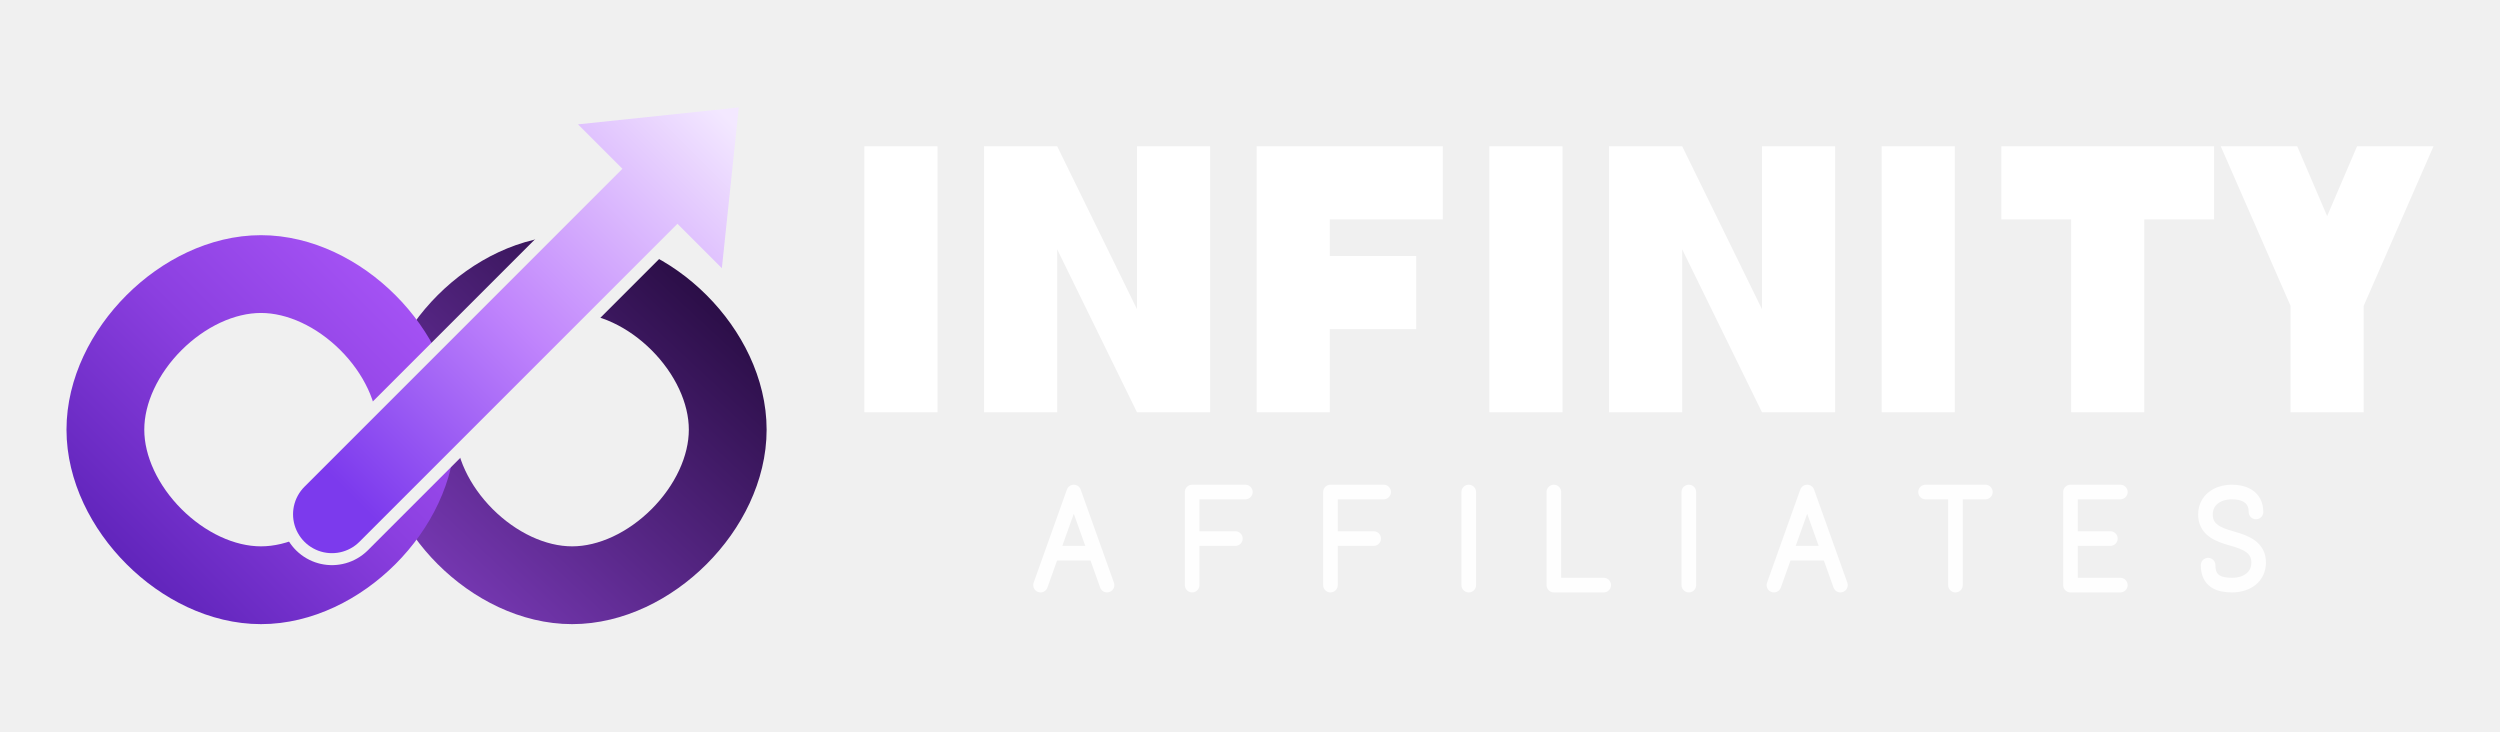
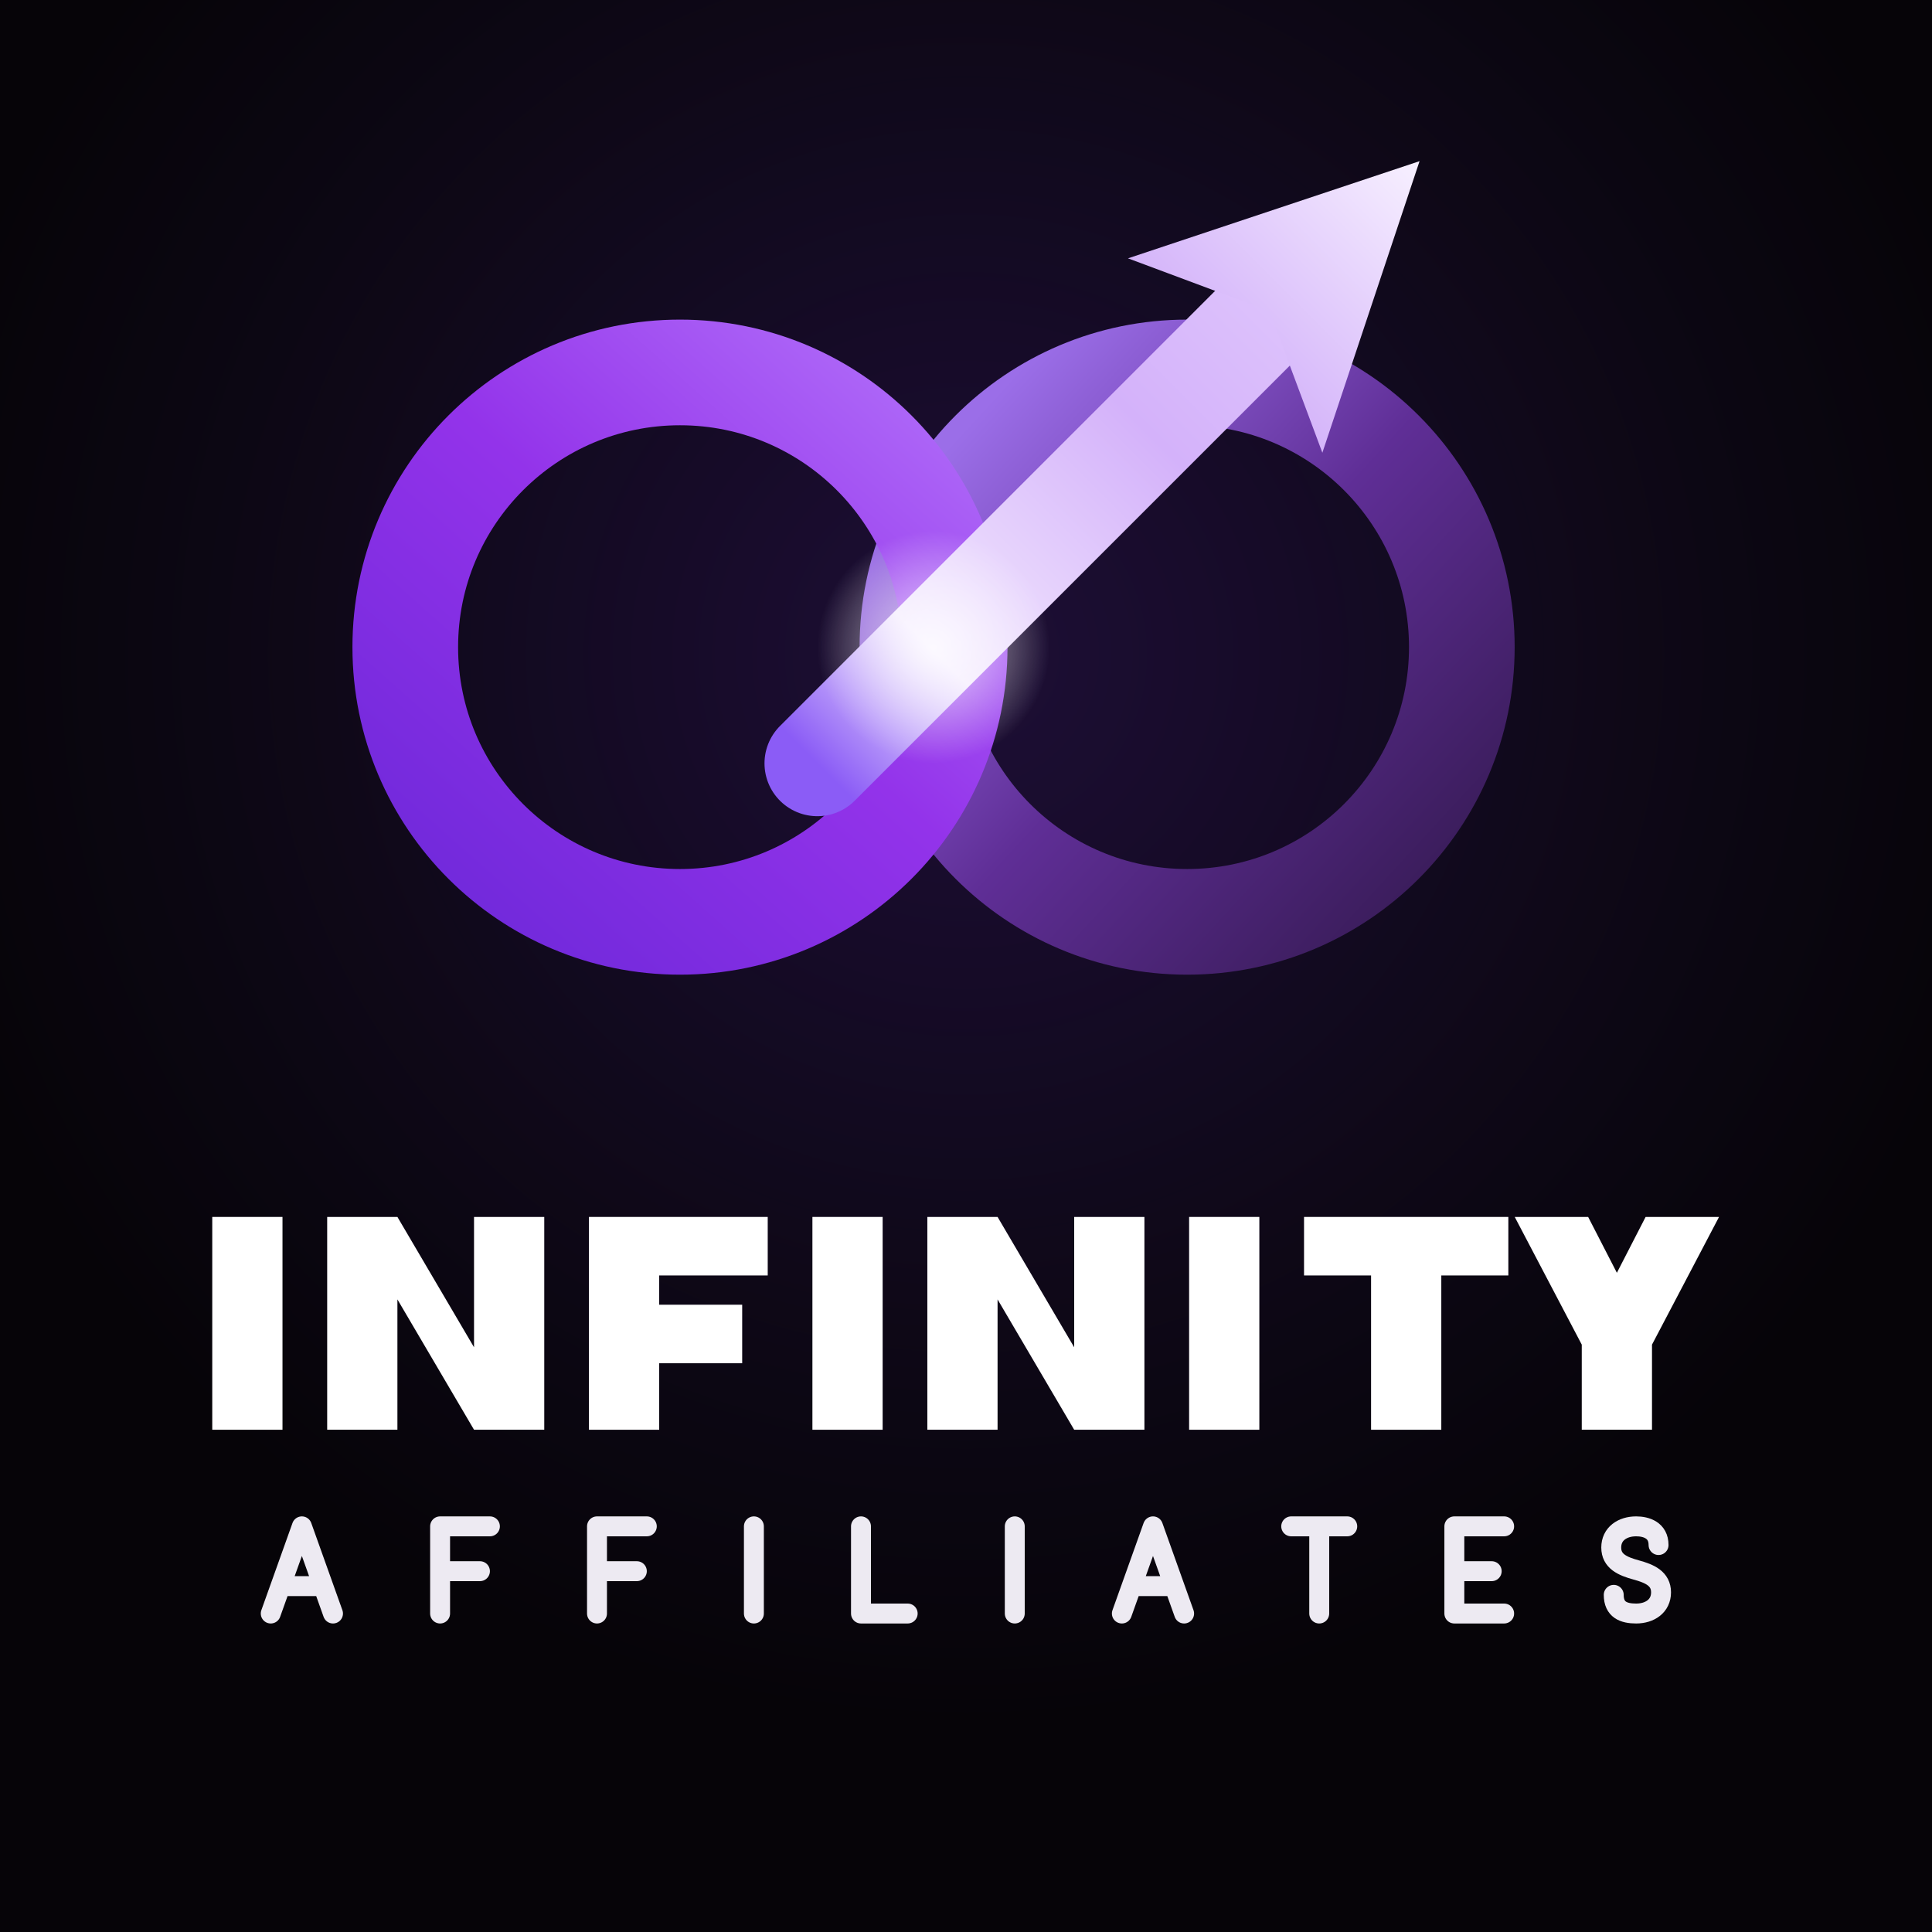
- <svg xmlns="http://www.w3.org/2000/svg" viewBox="0 0 376 110" role="img" aria-label="Infinity Affiliates">
+ <svg xmlns="http://www.w3.org/2000/svg" viewBox="0 0 1024 1024" role="img" aria-label="Infinity Affiliates">
  <defs>
-     <linearGradient id="infDloop" gradientUnits="userSpaceOnUse" x1="8" y1="86" x2="60" y2="34">
-       <stop offset="0%" stop-color="#5B21B6" />
-       <stop offset="55%" stop-color="#8B3FE0" />
-       <stop offset="100%" stop-color="#A855F7" />
+     <radialGradient id="dAmb" cx="0.5" cy="0.34" r="0.55">
+       <stop offset="0%" stop-color="#7C3AED" stop-opacity="0.20" />
+       <stop offset="70%" stop-color="#7C3AED" stop-opacity="0.05" />
+       <stop offset="100%" stop-color="#7C3AED" stop-opacity="0" />
+     </radialGradient>
+     <linearGradient id="dLf" gradientUnits="userSpaceOnUse" x1="10" y1="88" x2="58" y2="34">
+       <stop offset="0%" stop-color="#6D28D9" />
+       <stop offset="55%" stop-color="#9333EA" />
+       <stop offset="100%" stop-color="#B06CF9" />
    </linearGradient>
-     <linearGradient id="infDring" gradientUnits="userSpaceOnUse" x1="60" y1="86" x2="112" y2="30">
-       <stop offset="0%" stop-color="#7A3AB8" />
-       <stop offset="100%" stop-color="#22093A" />
+     <linearGradient id="dRt" gradientUnits="userSpaceOnUse" x1="64" y1="36" x2="114" y2="82">
+       <stop offset="0%" stop-color="#9B6EE8" />
+       <stop offset="45%" stop-color="#5F2E96" />
+       <stop offset="100%" stop-color="#33194F" />
    </linearGradient>
-     <linearGradient id="infDarrow" gradientUnits="userSpaceOnUse" x1="49" y1="71" x2="112" y2="8">
-       <stop offset="0%" stop-color="#7C3AED" />
-       <stop offset="45%" stop-color="#C084FC" />
-       <stop offset="100%" stop-color="#F3E8FF" />
+     <linearGradient id="dSh" gradientUnits="userSpaceOnUse" x1="47" y1="71" x2="104" y2="14">
+       <stop offset="0%" stop-color="#8B5CF6" />
+       <stop offset="19%" stop-color="#F2E8FE" />
+       <stop offset="55%" stop-color="#D4B2FA" />
+       <stop offset="100%" stop-color="#E7D4FE" />
    </linearGradient>
-     <mask id="infCutD" maskUnits="userSpaceOnUse" x="-10" y="-10" width="150" height="130">
-       <rect x="-10" y="-10" width="150" height="130" fill="#ffffff" />
-       <g fill="#000000" stroke="#000000" stroke-linecap="round" stroke-linejoin="round">
-         <path fill="none" stroke-width="17" d="M45.86 74.14 L99 21" />
-         <path stroke-width="5" d="M113.85 6.15 L111.02 33.02 L86.98 8.98 Z" />
-       </g>
-     </mask>
+     <linearGradient id="dHd" gradientUnits="userSpaceOnUse" x1="79" y1="39" x2="104" y2="14">
+       <stop offset="0%" stop-color="#C89FF8" />
+       <stop offset="100%" stop-color="#F7F0FF" />
+     </linearGradient>
+     <radialGradient id="dGl" gradientUnits="userSpaceOnUse" cx="58" cy="60" r="11">
+       <stop offset="0%" stop-color="#FFFFFF" stop-opacity="0.75" />
+       <stop offset="100%" stop-color="#FFFFFF" stop-opacity="0" />
+     </radialGradient>
  </defs>
-   <g transform="translate(8.65, 10.62) scale(0.9)" fill="none" stroke-width="13" stroke-linejoin="round">
-     <g mask="url(#infCutD)">
-       <path stroke="url(#infDring)" d="M60 60 C60 47, 73 34, 86 34 C99 34, 112 47, 112 60                C112 73, 99 86, 86 86 C73 86, 60 73, 60 60 Z" />
-       <path stroke="url(#infDloop)" d="M60 60 C60 47, 47 34, 34 34 C21 34, 8 47, 8 60                C8 73, 21 86, 34 86 C47 86, 60 73, 60 60 Z" />
+   <rect width="1024" height="1024" fill="#060408" />
+   <rect width="1024" height="1024" fill="url(#dAmb)" />
+   <g transform="translate(170, 7) scale(5.6)" fill="none" stroke-width="10" stroke-linejoin="round">
+     <path stroke="url(#dRt)" d="M108 60 C108 45.64 96.36 34 82 34 C67.64 34 56 45.64 56 60              C56 74.36 67.64 86 82 86 C96.36 86 108 74.36 108 60 Z" />
+     <path stroke="url(#dLf)" d="M60 60 C60 45.64 48.36 34 34 34 C19.64 34 8 45.64 8 60              C8 74.36 19.64 86 34 86 C48.36 86 60 74.36 60 60 Z" />
+     <path stroke="url(#dSh)" stroke-linecap="round" d="M47 71 L89 29" />
+     <circle cx="58" cy="60" r="11" fill="url(#dGl)" stroke="none" />
+     <path fill="url(#dHd)" stroke="none" d="M104 14 L94.8 41.6 L89.8 28.2 L76.4 23.2 Z" />
+   </g>
+   <g transform="translate(112.5, 645) scale(2.82)">
+     <g transform="scale(1.2, 1)" fill="#ffffff">
+       <path transform="translate(0,0)" d="M0 0 H11 V40 H0 Z" />
+       <path transform="translate(18,0)" d="M0 0 H11 L23 24.5 V0 H34 V40 H23 L11 15.5 V40 H0 Z" />
+       <path transform="translate(59,0)" d="M0 0 H28 V11 H11 V16.5 H24 V27.5 H11 V40 H0 Z" />
+       <path transform="translate(94,0)" d="M0 0 H11 V40 H0 Z" />
+       <path transform="translate(112,0)" d="M0 0 H11 L23 24.5 V0 H34 V40 H23 L11 15.5 V40 H0 Z" />
+       <path transform="translate(153,0)" d="M0 0 H11 V40 H0 Z" />
+       <path transform="translate(171,0)" d="M0 0 H32 V11 H21.5 V40 H10.5 V11 H0 Z" />
+       <path transform="translate(204,0)" d="M0 0 H11.5 L16 10.5 L20.5 0 H32 L21.5 24 V40 H10.5 V24 Z" />
    </g>
-     <path stroke="url(#infDarrow)" stroke-linecap="round" d="M45.86 74.14 L99 21" />
-     <path fill="url(#infDarrow)" stroke="none" d="M113.85 6.15 L111.02 33.02 L86.98 8.98 Z" />
  </g>
-   <g transform="translate(130, 22)" fill="#ffffff">
-     <path transform="translate(0,0)" d="M0 0 H11 V40 H0 Z" />
-     <path transform="translate(18,0)" d="M0 0 H11 L23 24.5 V0 H34 V40 H23 L11 15.5 V40 H0 Z" />
-     <path transform="translate(59,0)" d="M0 0 H28 V11 H11 V16.5 H24 V27.5 H11 V40 H0 Z" />
-     <path transform="translate(94,0)" d="M0 0 H11 V40 H0 Z" />
-     <path transform="translate(112,0)" d="M0 0 H11 L23 24.5 V0 H34 V40 H23 L11 15.5 V40 H0 Z" />
-     <path transform="translate(153,0)" d="M0 0 H11 V40 H0 Z" />
-     <path transform="translate(171,0)" d="M0 0 H32 V11 H21.5 V40 H10.5 V11 H0 Z" />
-     <path transform="translate(204,0)" d="M0 0 H11.5 L16 10.5 L20.5 0 H32 L21.5 24 V40 H10.5 V24 Z" />
-   </g>
-   <g fill="none" stroke="#ffffff" stroke-opacity="0.92" stroke-width="2.2" stroke-linecap="round" stroke-linejoin="round">
-     <path d="M156.5 88 L161.5 74 L166.5 88 M158.2 83.2 H164.8" />
-     <path d="M179.3 88 V74 H187.3 M179.3 81 H185.8" />
-     <path d="M200.1 88 V74 H208.1 M200.1 81 H206.6" />
-     <path d="M220.9 74 V88" />
-     <path d="M233.7 74 V88 H241.2" />
-     <path d="M254 74 V88" />
-     <path d="M266.8 88 L271.8 74 L276.8 88 M268.5 83.2 H275.1" />
-     <path d="M289.6 74 H298.6 M294.1 74 V88" />
-     <path d="M318.9 74 H311.4 V88 H318.9 M311.4 81 H317.4" />
-     <path d="M339.3 77 C339.3 74.6, 337.3 74, 335.7 74 C333.5 74, 331.7 75.2, 331.7 77.4              C331.7 79.6, 333.5 80.4, 335.7 81 C337.9 81.6, 339.7 82.4, 339.7 84.6              C339.7 86.8, 337.9 88, 335.7 88 C333.7 88, 332.1 87.4, 332.1 85" />
+   <g transform="translate(143.5, 809) scale(3.3)" fill="none" stroke="#EDEAF2" stroke-width="3.2" stroke-linecap="round" stroke-linejoin="round">
+     <path transform="translate(0,0)" d="M0 14 L5 0 L10 14 M1.8 9.6 H8.2" />
+     <path transform="translate(27.2,0)" d="M0 14 V0 H8 M0 7.2 H6.4" />
+     <path transform="translate(52.4,0)" d="M0 14 V0 H8 M0 7.2 H6.4" />
+     <path transform="translate(77.6,0)" d="M0 0 V14" />
+     <path transform="translate(94.8,0)" d="M0 0 V14 H7.5" />
+     <path transform="translate(119.5,0)" d="M0 0 V14" />
+     <path transform="translate(136.7,0)" d="M0 14 L5 0 L10 14 M1.8 9.6 H8.2" />
+     <path transform="translate(163.9,0)" d="M0 0 H9 M4.5 0 V14" />
+     <path transform="translate(190.1,0)" d="M8 0 H0 V14 H8 M0 7.2 H6" />
+     <path transform="translate(215.3,0)" d="M7.6 3 C7.6 0.6 5.6 0 4 0 C1.8 0 0 1.2 0 3.4 C0 5.6 1.8 6.4 4 7 C6.2 7.6 8 8.4 8 10.6 C8 12.8 6.2 14 4 14 C2 14 0.4 13.4 0.4 11" />
  </g>
</svg>
